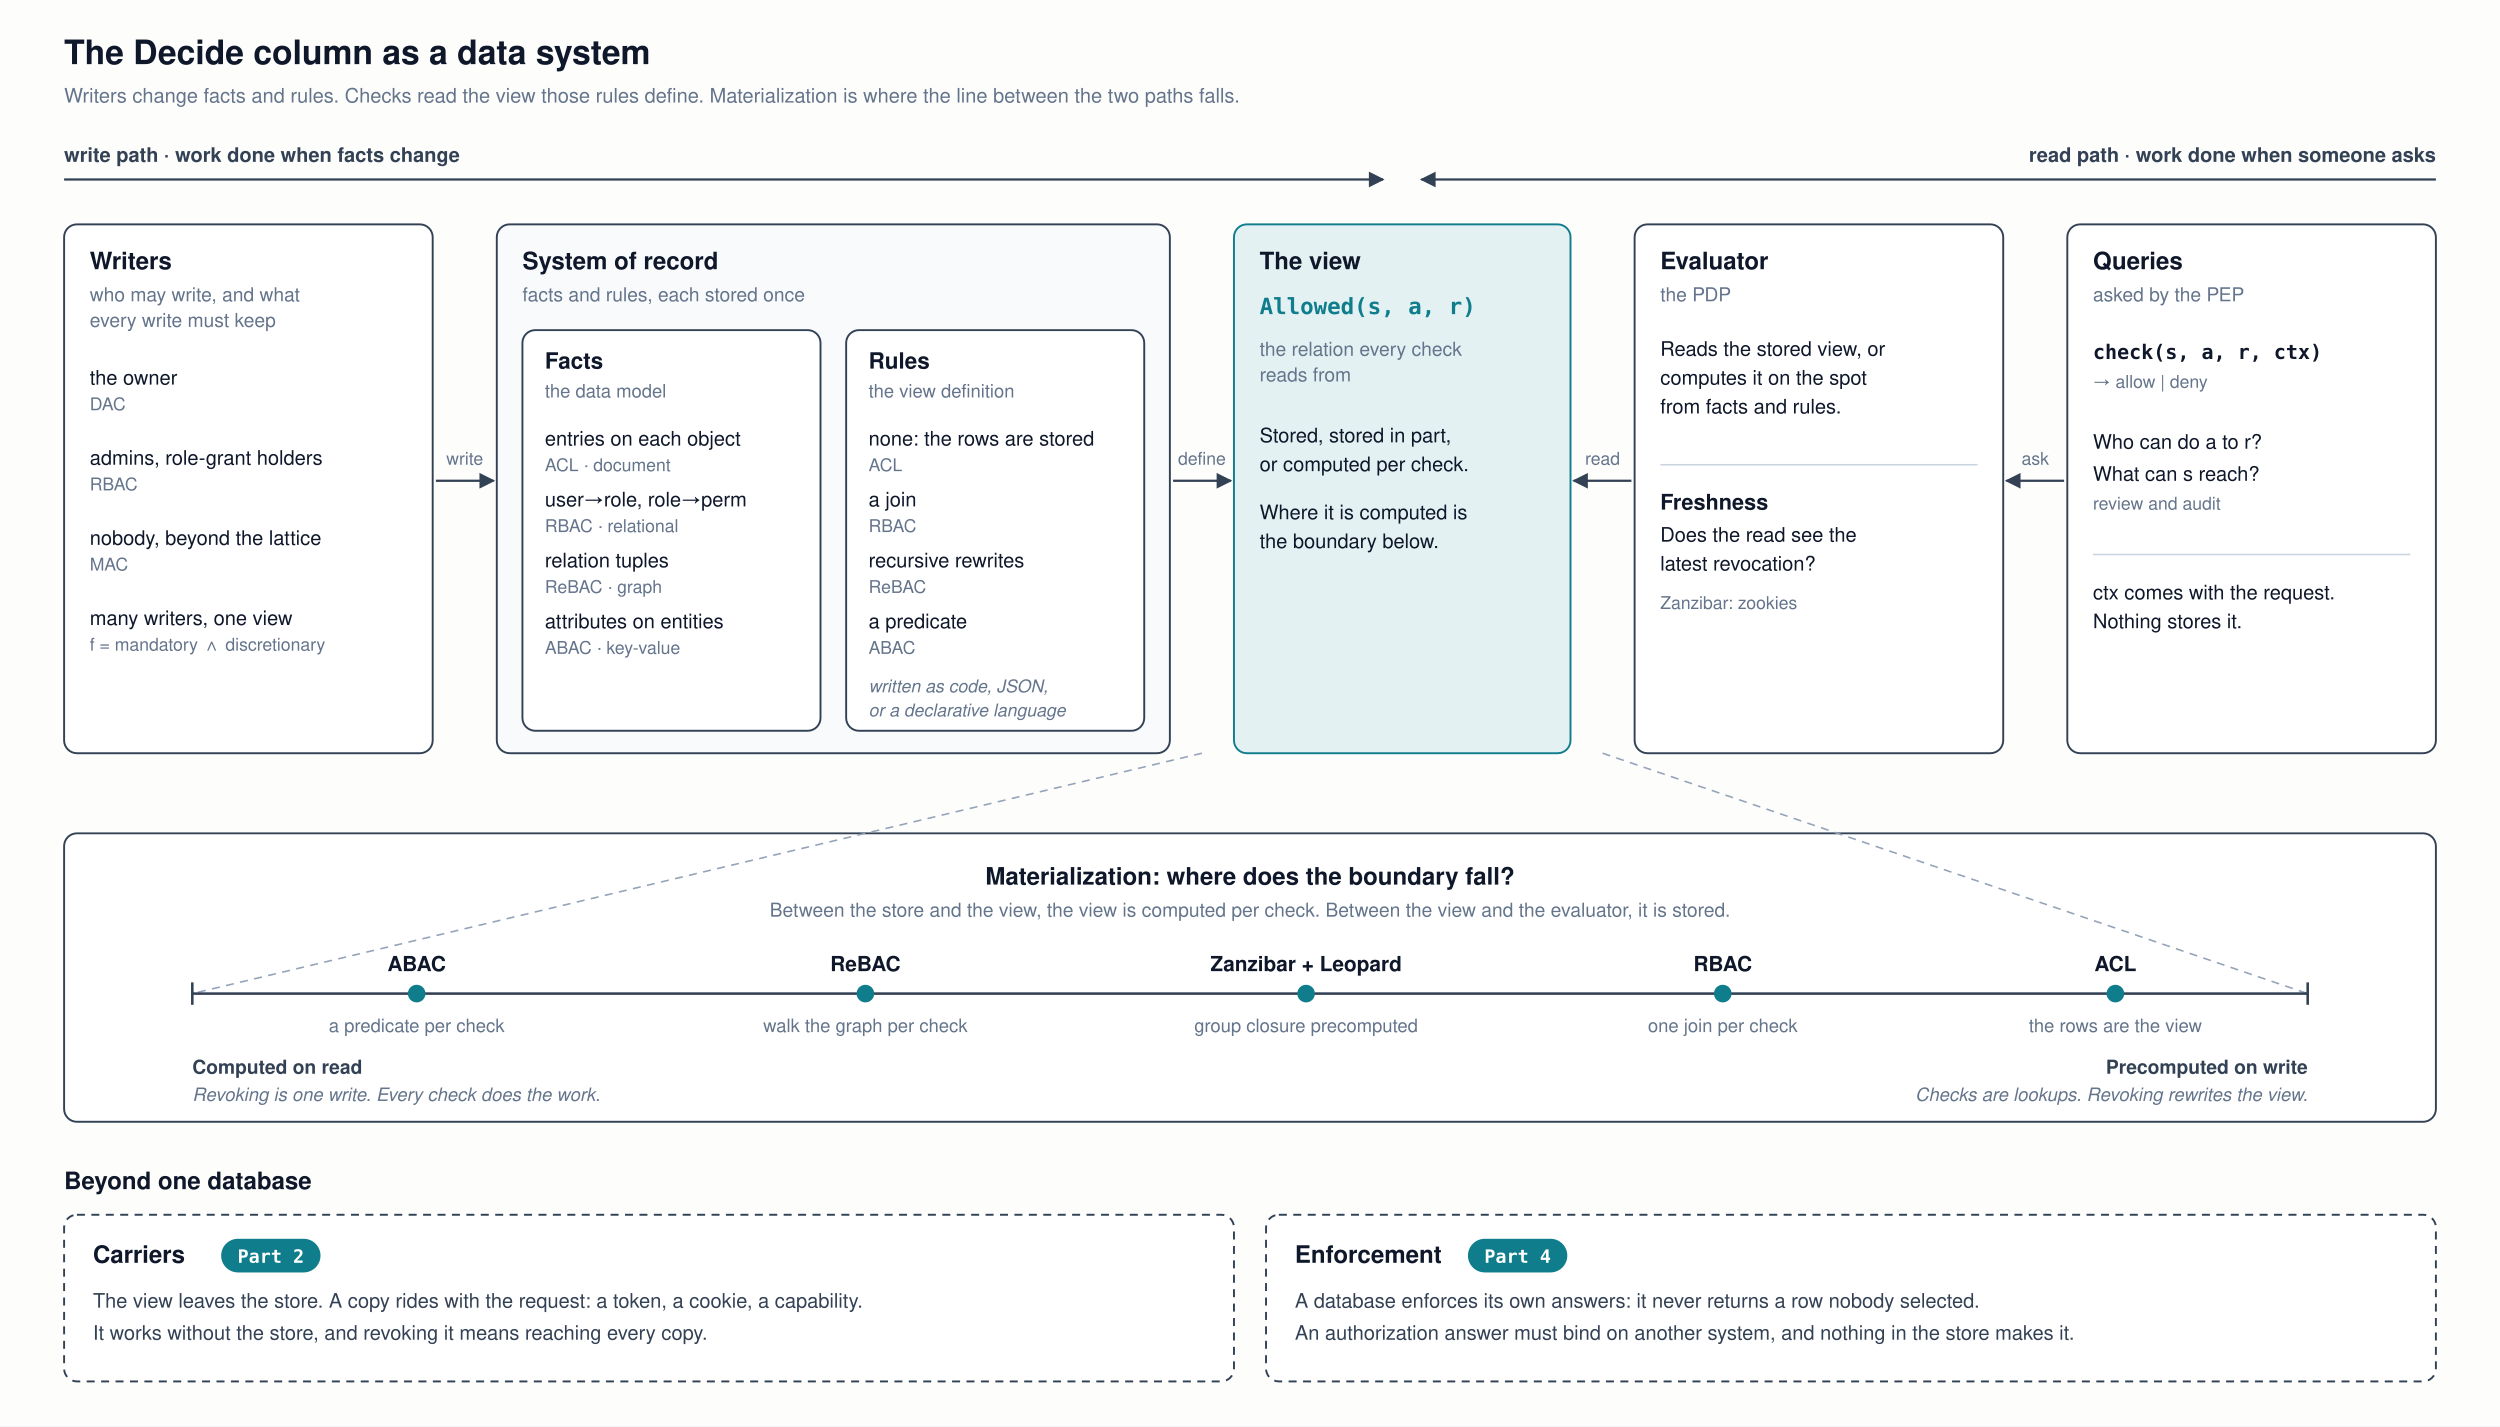
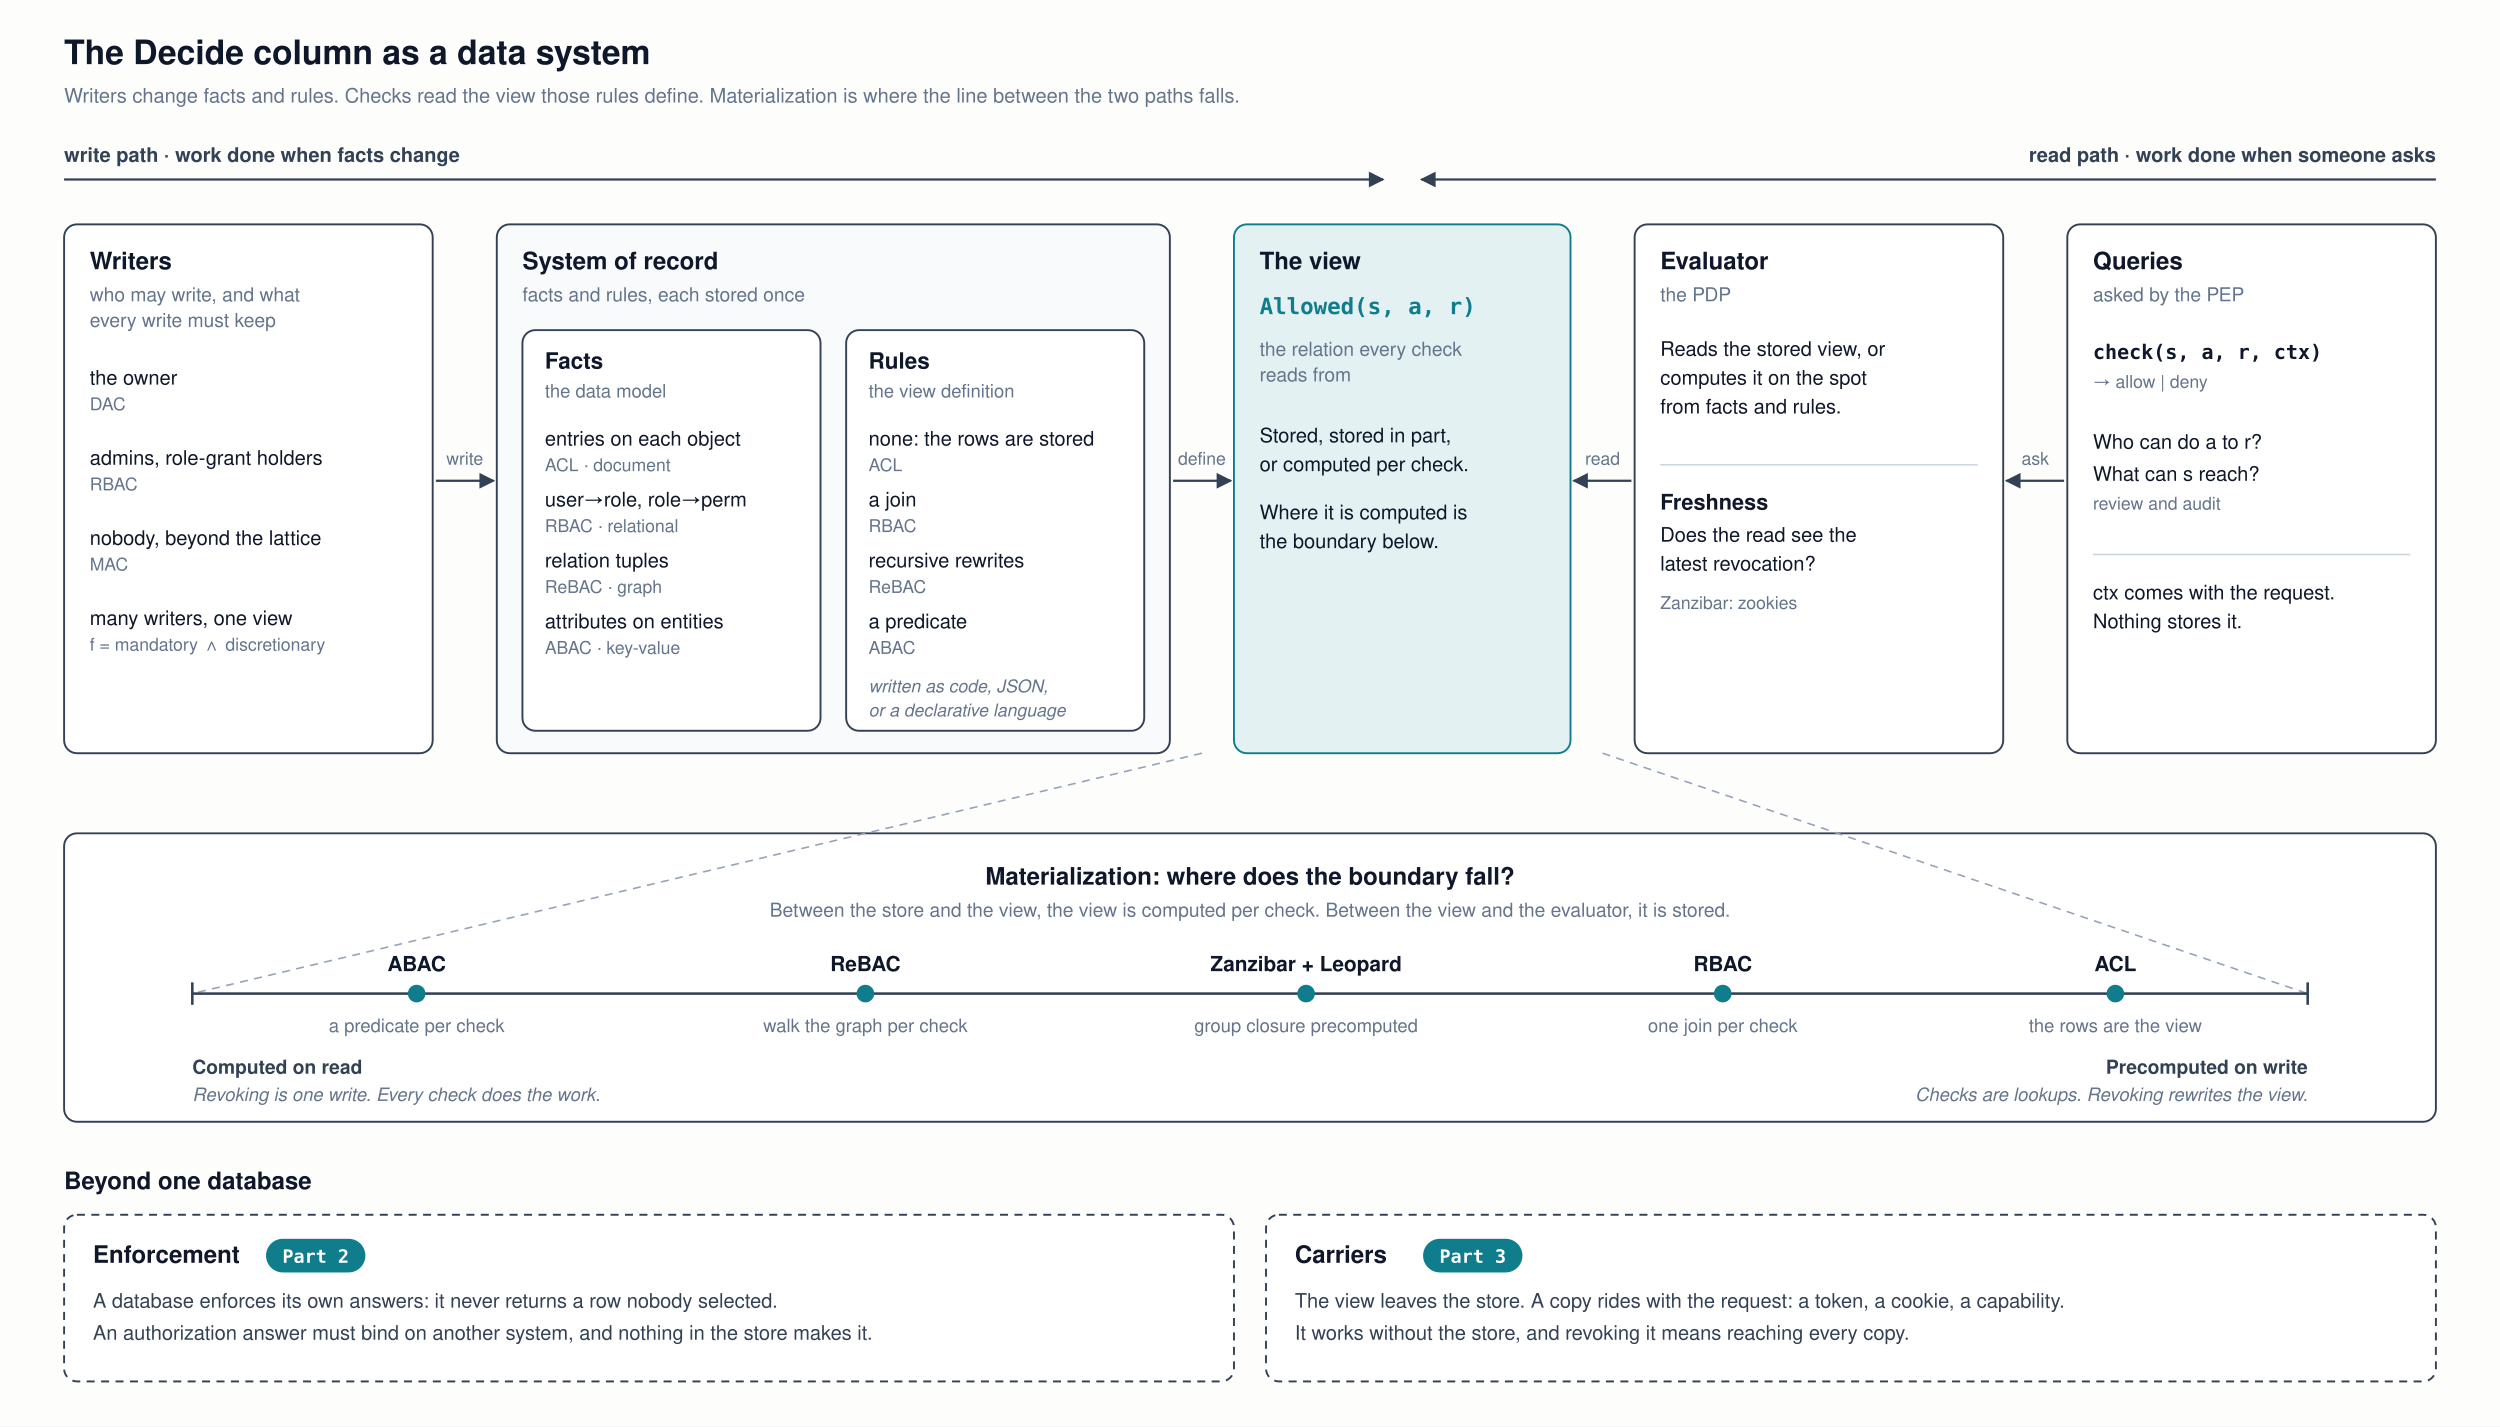
<svg xmlns="http://www.w3.org/2000/svg" viewBox="0 0 1560 890" width="1560" height="890" font-family="-apple-system, BlinkMacSystemFont, 'Segoe UI', Helvetica, Arial, sans-serif">
  <defs>
    <marker id="aS" viewBox="0 0 10 10" refX="9" refY="5" markerWidth="7" markerHeight="7" orient="auto-start-reverse">
      <path d="M0,0 L10,5 L0,10 z" fill="#334155" />
    </marker>
  </defs>
  <rect width="1560" height="890" fill="#fdfdfc" />
  <text x="40" y="40" font-size="21" font-weight="700" fill="#0f172a" text-anchor="start">The Decide column as a data system</text>
  <text x="40" y="64" font-size="12.5" font-weight="400" fill="#64748b" text-anchor="start">Writers change facts and rules. Checks read the view those rules define. Materialization is where the line between the two paths falls.</text>
  <line x1="40" y1="112" x2="863" y2="112" stroke="#334155" stroke-width="1.4" marker-end="url(#aS)" />
  <line x1="1520" y1="112" x2="887" y2="112" stroke="#334155" stroke-width="1.4" marker-end="url(#aS)" />
  <text x="40" y="101" font-size="12.5" font-weight="600" fill="#334155" text-anchor="start">write path · work done when facts change</text>
  <text x="1520" y="101" font-size="12.5" font-weight="600" fill="#334155" text-anchor="end">read path · work done when someone asks</text>
  <rect x="40" y="140" width="230" height="330" rx="8" fill="#fff" stroke="#334155" stroke-width="1.2" />
  <text x="56" y="168" font-size="15" font-weight="700" fill="#0f172a" text-anchor="start">Writers</text>
  <text x="56" y="188" font-size="12" font-weight="400" fill="#64748b" text-anchor="start">who may write, and what</text>
  <text x="56" y="204" font-size="12" font-weight="400" fill="#64748b" text-anchor="start">every write must keep</text>
  <text x="56" y="240" font-size="12.5" font-weight="400" fill="#0f172a" text-anchor="start">the owner</text>
  <text x="56" y="256" font-size="11" font-weight="400" fill="#64748b" text-anchor="start">DAC</text>
  <text x="56" y="290" font-size="12.5" font-weight="400" fill="#0f172a" text-anchor="start">admins, role-grant holders</text>
  <text x="56" y="306" font-size="11" font-weight="400" fill="#64748b" text-anchor="start">RBAC</text>
  <text x="56" y="340" font-size="12.5" font-weight="400" fill="#0f172a" text-anchor="start">nobody, beyond the lattice</text>
  <text x="56" y="356" font-size="11" font-weight="400" fill="#64748b" text-anchor="start">MAC</text>
  <text x="56" y="390" font-size="12.5" font-weight="400" fill="#0f172a" text-anchor="start">many writers, one view</text>
  <text x="56" y="406" font-size="11" font-weight="400" fill="#64748b" text-anchor="start">f = mandatory ∧ discretionary</text>
  <rect x="310" y="140" width="420" height="330" rx="8" fill="#f8fafc" stroke="#334155" stroke-width="1.2" />
  <text x="326" y="168" font-size="15" font-weight="700" fill="#0f172a" text-anchor="start">System of record</text>
  <text x="326" y="188" font-size="12" font-weight="400" fill="#64748b" text-anchor="start">facts and rules, each stored once</text>
  <rect x="326" y="206" width="186" height="250" rx="8" fill="#fff" stroke="#334155" stroke-width="1.2" />
  <text x="340" y="230" font-size="14" font-weight="700" fill="#0f172a" text-anchor="start">Facts</text>
  <text x="340" y="248" font-size="11.5" font-weight="400" fill="#64748b" text-anchor="start">the data model</text>
  <text x="340" y="278" font-size="12.5" font-weight="400" fill="#0f172a" text-anchor="start">entries on each object</text>
  <text x="340" y="294" font-size="11" font-weight="400" fill="#64748b" text-anchor="start">ACL · document</text>
  <text x="340" y="316" font-size="12.5" font-weight="400" fill="#0f172a" text-anchor="start">user→role, role→perm</text>
  <text x="340" y="332" font-size="11" font-weight="400" fill="#64748b" text-anchor="start">RBAC · relational</text>
  <text x="340" y="354" font-size="12.5" font-weight="400" fill="#0f172a" text-anchor="start">relation tuples</text>
  <text x="340" y="370" font-size="11" font-weight="400" fill="#64748b" text-anchor="start">ReBAC · graph</text>
  <text x="340" y="392" font-size="12.5" font-weight="400" fill="#0f172a" text-anchor="start">attributes on entities</text>
  <text x="340" y="408" font-size="11" font-weight="400" fill="#64748b" text-anchor="start">ABAC · key-value</text>
  <rect x="528" y="206" width="186" height="250" rx="8" fill="#fff" stroke="#334155" stroke-width="1.2" />
  <text x="542" y="230" font-size="14" font-weight="700" fill="#0f172a" text-anchor="start">Rules</text>
  <text x="542" y="248" font-size="11.5" font-weight="400" fill="#64748b" text-anchor="start">the view definition</text>
  <text x="542" y="278" font-size="12.5" font-weight="400" fill="#0f172a" text-anchor="start">none: the rows are stored</text>
  <text x="542" y="294" font-size="11" font-weight="400" fill="#64748b" text-anchor="start">ACL</text>
  <text x="542" y="316" font-size="12.5" font-weight="400" fill="#0f172a" text-anchor="start">a join</text>
  <text x="542" y="332" font-size="11" font-weight="400" fill="#64748b" text-anchor="start">RBAC</text>
  <text x="542" y="354" font-size="12.5" font-weight="400" fill="#0f172a" text-anchor="start">recursive rewrites</text>
  <text x="542" y="370" font-size="11" font-weight="400" fill="#64748b" text-anchor="start">ReBAC</text>
  <text x="542" y="392" font-size="12.5" font-weight="400" fill="#0f172a" text-anchor="start">a predicate</text>
  <text x="542" y="408" font-size="11" font-weight="400" fill="#64748b" text-anchor="start">ABAC</text>
  <text x="542" y="432" font-size="11" font-weight="400" fill="#64748b" text-anchor="start" font-style="italic">written as code, JSON,</text>
  <text x="542" y="447" font-size="11" font-weight="400" fill="#64748b" text-anchor="start" font-style="italic">or a declarative language</text>
  <rect x="770" y="140" width="210" height="330" rx="8" fill="#e3f1f3" stroke="#0f7d8c" stroke-width="1.2" />
  <text x="786" y="168" font-size="15" font-weight="700" fill="#0f172a" text-anchor="start">The view</text>
  <text x="786" y="196" font-size="14" font-weight="600" fill="#0f7d8c" text-anchor="start" font-family="ui-monospace, SFMono-Regular, Menlo, monospace">Allowed(s, a, r)</text>
  <text x="786" y="222" font-size="12" font-weight="400" fill="#64748b" text-anchor="start">the relation every check</text>
  <text x="786" y="238" font-size="12" font-weight="400" fill="#64748b" text-anchor="start">reads from</text>
  <text x="786" y="276" font-size="12.5" font-weight="400" fill="#0f172a" text-anchor="start">Stored, stored in part,</text>
  <text x="786" y="294" font-size="12.5" font-weight="400" fill="#0f172a" text-anchor="start">or computed per check.</text>
  <text x="786" y="324" font-size="12.5" font-weight="400" fill="#0f172a" text-anchor="start">Where it is computed is</text>
  <text x="786" y="342" font-size="12.5" font-weight="400" fill="#0f172a" text-anchor="start">the boundary below.</text>
  <rect x="1020" y="140" width="230" height="330" rx="8" fill="#fff" stroke="#334155" stroke-width="1.2" />
  <text x="1036" y="168" font-size="15" font-weight="700" fill="#0f172a" text-anchor="start">Evaluator</text>
  <text x="1036" y="188" font-size="12" font-weight="400" fill="#64748b" text-anchor="start">the PDP</text>
  <text x="1036" y="222" font-size="12.5" font-weight="400" fill="#0f172a" text-anchor="start">Reads the stored view, or</text>
  <text x="1036" y="240" font-size="12.5" font-weight="400" fill="#0f172a" text-anchor="start">computes it on the spot</text>
  <text x="1036" y="258" font-size="12.5" font-weight="400" fill="#0f172a" text-anchor="start">from facts and rules.</text>
  <line x1="1036" y1="290" x2="1234" y2="290" stroke="#cbd5e1" stroke-width="1" />
  <text x="1036" y="318" font-size="13.5" font-weight="700" fill="#0f172a" text-anchor="start">Freshness</text>
  <text x="1036" y="338" font-size="12.5" font-weight="400" fill="#0f172a" text-anchor="start">Does the read see the</text>
  <text x="1036" y="356" font-size="12.5" font-weight="400" fill="#0f172a" text-anchor="start">latest revocation?</text>
  <text x="1036" y="380" font-size="11" font-weight="400" fill="#64748b" text-anchor="start">Zanzibar: zookies</text>
  <rect x="1290" y="140" width="230" height="330" rx="8" fill="#fff" stroke="#334155" stroke-width="1.2" />
  <text x="1306" y="168" font-size="15" font-weight="700" fill="#0f172a" text-anchor="start">Queries</text>
  <text x="1306" y="188" font-size="12" font-weight="400" fill="#64748b" text-anchor="start">asked by the PEP</text>
  <text x="1306" y="224" font-size="12.5" font-weight="600" fill="#0f172a" text-anchor="start" font-family="ui-monospace, SFMono-Regular, Menlo, monospace">check(s, a, r, ctx)</text>
  <text x="1306" y="242" font-size="11" font-weight="400" fill="#64748b" text-anchor="start">→ allow | deny</text>
  <text x="1306" y="280" font-size="12.5" font-weight="400" fill="#0f172a" text-anchor="start">Who can do a to r?</text>
  <text x="1306" y="300" font-size="12.5" font-weight="400" fill="#0f172a" text-anchor="start">What can s reach?</text>
  <text x="1306" y="318" font-size="11" font-weight="400" fill="#64748b" text-anchor="start">review and audit</text>
  <line x1="1306" y1="346" x2="1504" y2="346" stroke="#cbd5e1" stroke-width="1" />
  <text x="1306" y="374" font-size="12.5" font-weight="400" fill="#0f172a" text-anchor="start">ctx comes with the request.</text>
  <text x="1306" y="392" font-size="12.5" font-weight="400" fill="#0f172a" text-anchor="start">Nothing stores it.</text>
  <line x1="272" y1="300" x2="308" y2="300" stroke="#334155" stroke-width="1.4" marker-end="url(#aS)" />
  <text x="290.0" y="290" font-size="11" font-weight="400" fill="#64748b" text-anchor="middle">write</text>
  <line x1="732" y1="300" x2="768" y2="300" stroke="#334155" stroke-width="1.4" marker-end="url(#aS)" />
  <text x="750.0" y="290" font-size="11" font-weight="400" fill="#64748b" text-anchor="middle">define</text>
  <line x1="1018" y1="300" x2="982" y2="300" stroke="#334155" stroke-width="1.4" marker-end="url(#aS)" />
  <text x="1000.0" y="290" font-size="11" font-weight="400" fill="#64748b" text-anchor="middle">read</text>
  <line x1="1288" y1="300" x2="1252" y2="300" stroke="#334155" stroke-width="1.4" marker-end="url(#aS)" />
  <text x="1270.0" y="290" font-size="11" font-weight="400" fill="#64748b" text-anchor="middle">ask</text>
  <rect x="40" y="520" width="1480" height="180" rx="8" fill="#fff" stroke="#334155" stroke-width="1.2" />
  <line x1="750" y1="470" x2="120" y2="620" stroke="#94a3b8" stroke-width="1" stroke-dasharray="5 4" />
  <line x1="1000" y1="470" x2="1440" y2="620" stroke="#94a3b8" stroke-width="1" stroke-dasharray="5 4" />
  <text x="780" y="552" font-size="15" font-weight="700" fill="#0f172a" text-anchor="middle">Materialization: where does the boundary fall?</text>
  <text x="780" y="572" font-size="12" font-weight="400" fill="#64748b" text-anchor="middle">Between the store and the view, the view is computed per check. Between the view and the evaluator, it is stored.</text>
  <line x1="120" y1="620" x2="1440" y2="620" stroke="#334155" stroke-width="1.6" />
  <line x1="120" y1="613" x2="120" y2="627" stroke="#334155" stroke-width="1.6" />
  <line x1="1440" y1="613" x2="1440" y2="627" stroke="#334155" stroke-width="1.6" />
  <circle cx="260" cy="620" r="5.5" fill="#0f7d8c" />
  <text x="260" y="606" font-size="13" font-weight="700" fill="#0f172a" text-anchor="middle">ABAC</text>
  <text x="260" y="644" font-size="11.5" font-weight="400" fill="#64748b" text-anchor="middle">a predicate per check</text>
  <circle cx="540" cy="620" r="5.5" fill="#0f7d8c" />
  <text x="540" y="606" font-size="13" font-weight="700" fill="#0f172a" text-anchor="middle">ReBAC</text>
  <text x="540" y="644" font-size="11.5" font-weight="400" fill="#64748b" text-anchor="middle">walk the graph per check</text>
  <circle cx="815" cy="620" r="5.5" fill="#0f7d8c" />
  <text x="815" y="606" font-size="13" font-weight="700" fill="#0f172a" text-anchor="middle">Zanzibar + Leopard</text>
  <text x="815" y="644" font-size="11.5" font-weight="400" fill="#64748b" text-anchor="middle">group closure precomputed</text>
  <circle cx="1075" cy="620" r="5.5" fill="#0f7d8c" />
  <text x="1075" y="606" font-size="13" font-weight="700" fill="#0f172a" text-anchor="middle">RBAC</text>
  <text x="1075" y="644" font-size="11.5" font-weight="400" fill="#64748b" text-anchor="middle">one join per check</text>
  <circle cx="1320" cy="620" r="5.5" fill="#0f7d8c" />
  <text x="1320" y="606" font-size="13" font-weight="700" fill="#0f172a" text-anchor="middle">ACL</text>
  <text x="1320" y="644" font-size="11.5" font-weight="400" fill="#64748b" text-anchor="middle">the rows are the view</text>
  <text x="120" y="670" font-size="12" font-weight="700" fill="#334155" text-anchor="start">Computed on read</text>
  <text x="120" y="687" font-size="11.5" font-weight="400" fill="#64748b" text-anchor="start" font-style="italic">Revoking is one write. Every check does the work.</text>
  <text x="1440" y="670" font-size="12" font-weight="700" fill="#334155" text-anchor="end">Precomputed on write</text>
  <text x="1440" y="687" font-size="11.5" font-weight="400" fill="#64748b" text-anchor="end" font-style="italic">Checks are lookups. Revoking rewrites the view.</text>
  <text x="40" y="742" font-size="15" font-weight="700" fill="#0f172a" text-anchor="start">Beyond one database</text>
  <rect x="40" y="758" width="730" height="104" rx="8" fill="#fff" stroke="#334155" stroke-width="1.2" stroke-dasharray="5 4" />
-   <text x="58" y="788" font-size="15" font-weight="700" fill="#0f172a" text-anchor="start">Carriers</text>
-   <rect x="138" y="773" width="62" height="21" rx="10.5" fill="#0f7d8c" />
-   <text x="169" y="788" font-size="11.5" font-weight="700" fill="#fff" text-anchor="middle" font-family="ui-monospace, SFMono-Regular, Menlo, monospace">Part 2</text>
-   <text x="58" y="816" font-size="12.5" font-weight="400" fill="#334155" text-anchor="start">The view leaves the store. A copy rides with the request: a token, a cookie, a capability.</text>
-   <text x="58" y="836" font-size="12.5" font-weight="400" fill="#334155" text-anchor="start">It works without the store, and revoking it means reaching every copy.</text>
+   <text x="58" y="788" font-size="15" font-weight="700" fill="#0f172a" text-anchor="start">Enforcement</text>
+   <rect x="166" y="773" width="62" height="21" rx="10.5" fill="#0f7d8c" />
+   <text x="197" y="788" font-size="11.5" font-weight="700" fill="#fff" text-anchor="middle" font-family="ui-monospace, SFMono-Regular, Menlo, monospace">Part 2</text>
+   <text x="58" y="816" font-size="12.5" font-weight="400" fill="#334155" text-anchor="start">A database enforces its own answers: it never returns a row nobody selected.</text>
+   <text x="58" y="836" font-size="12.5" font-weight="400" fill="#334155" text-anchor="start">An authorization answer must bind on another system, and nothing in the store makes it.</text>
  <rect x="790" y="758" width="730" height="104" rx="8" fill="#fff" stroke="#334155" stroke-width="1.2" stroke-dasharray="5 4" />
-   <text x="808" y="788" font-size="15" font-weight="700" fill="#0f172a" text-anchor="start">Enforcement</text>
-   <rect x="916" y="773" width="62" height="21" rx="10.5" fill="#0f7d8c" />
-   <text x="947" y="788" font-size="11.5" font-weight="700" fill="#fff" text-anchor="middle" font-family="ui-monospace, SFMono-Regular, Menlo, monospace">Part 4</text>
-   <text x="808" y="816" font-size="12.5" font-weight="400" fill="#334155" text-anchor="start">A database enforces its own answers: it never returns a row nobody selected.</text>
-   <text x="808" y="836" font-size="12.5" font-weight="400" fill="#334155" text-anchor="start">An authorization answer must bind on another system, and nothing in the store makes it.</text>
+   <text x="808" y="788" font-size="15" font-weight="700" fill="#0f172a" text-anchor="start">Carriers</text>
+   <rect x="888" y="773" width="62" height="21" rx="10.5" fill="#0f7d8c" />
+   <text x="919" y="788" font-size="11.5" font-weight="700" fill="#fff" text-anchor="middle" font-family="ui-monospace, SFMono-Regular, Menlo, monospace">Part 3</text>
+   <text x="808" y="816" font-size="12.5" font-weight="400" fill="#334155" text-anchor="start">The view leaves the store. A copy rides with the request: a token, a cookie, a capability.</text>
+   <text x="808" y="836" font-size="12.5" font-weight="400" fill="#334155" text-anchor="start">It works without the store, and revoking it means reaching every copy.</text>
</svg>
